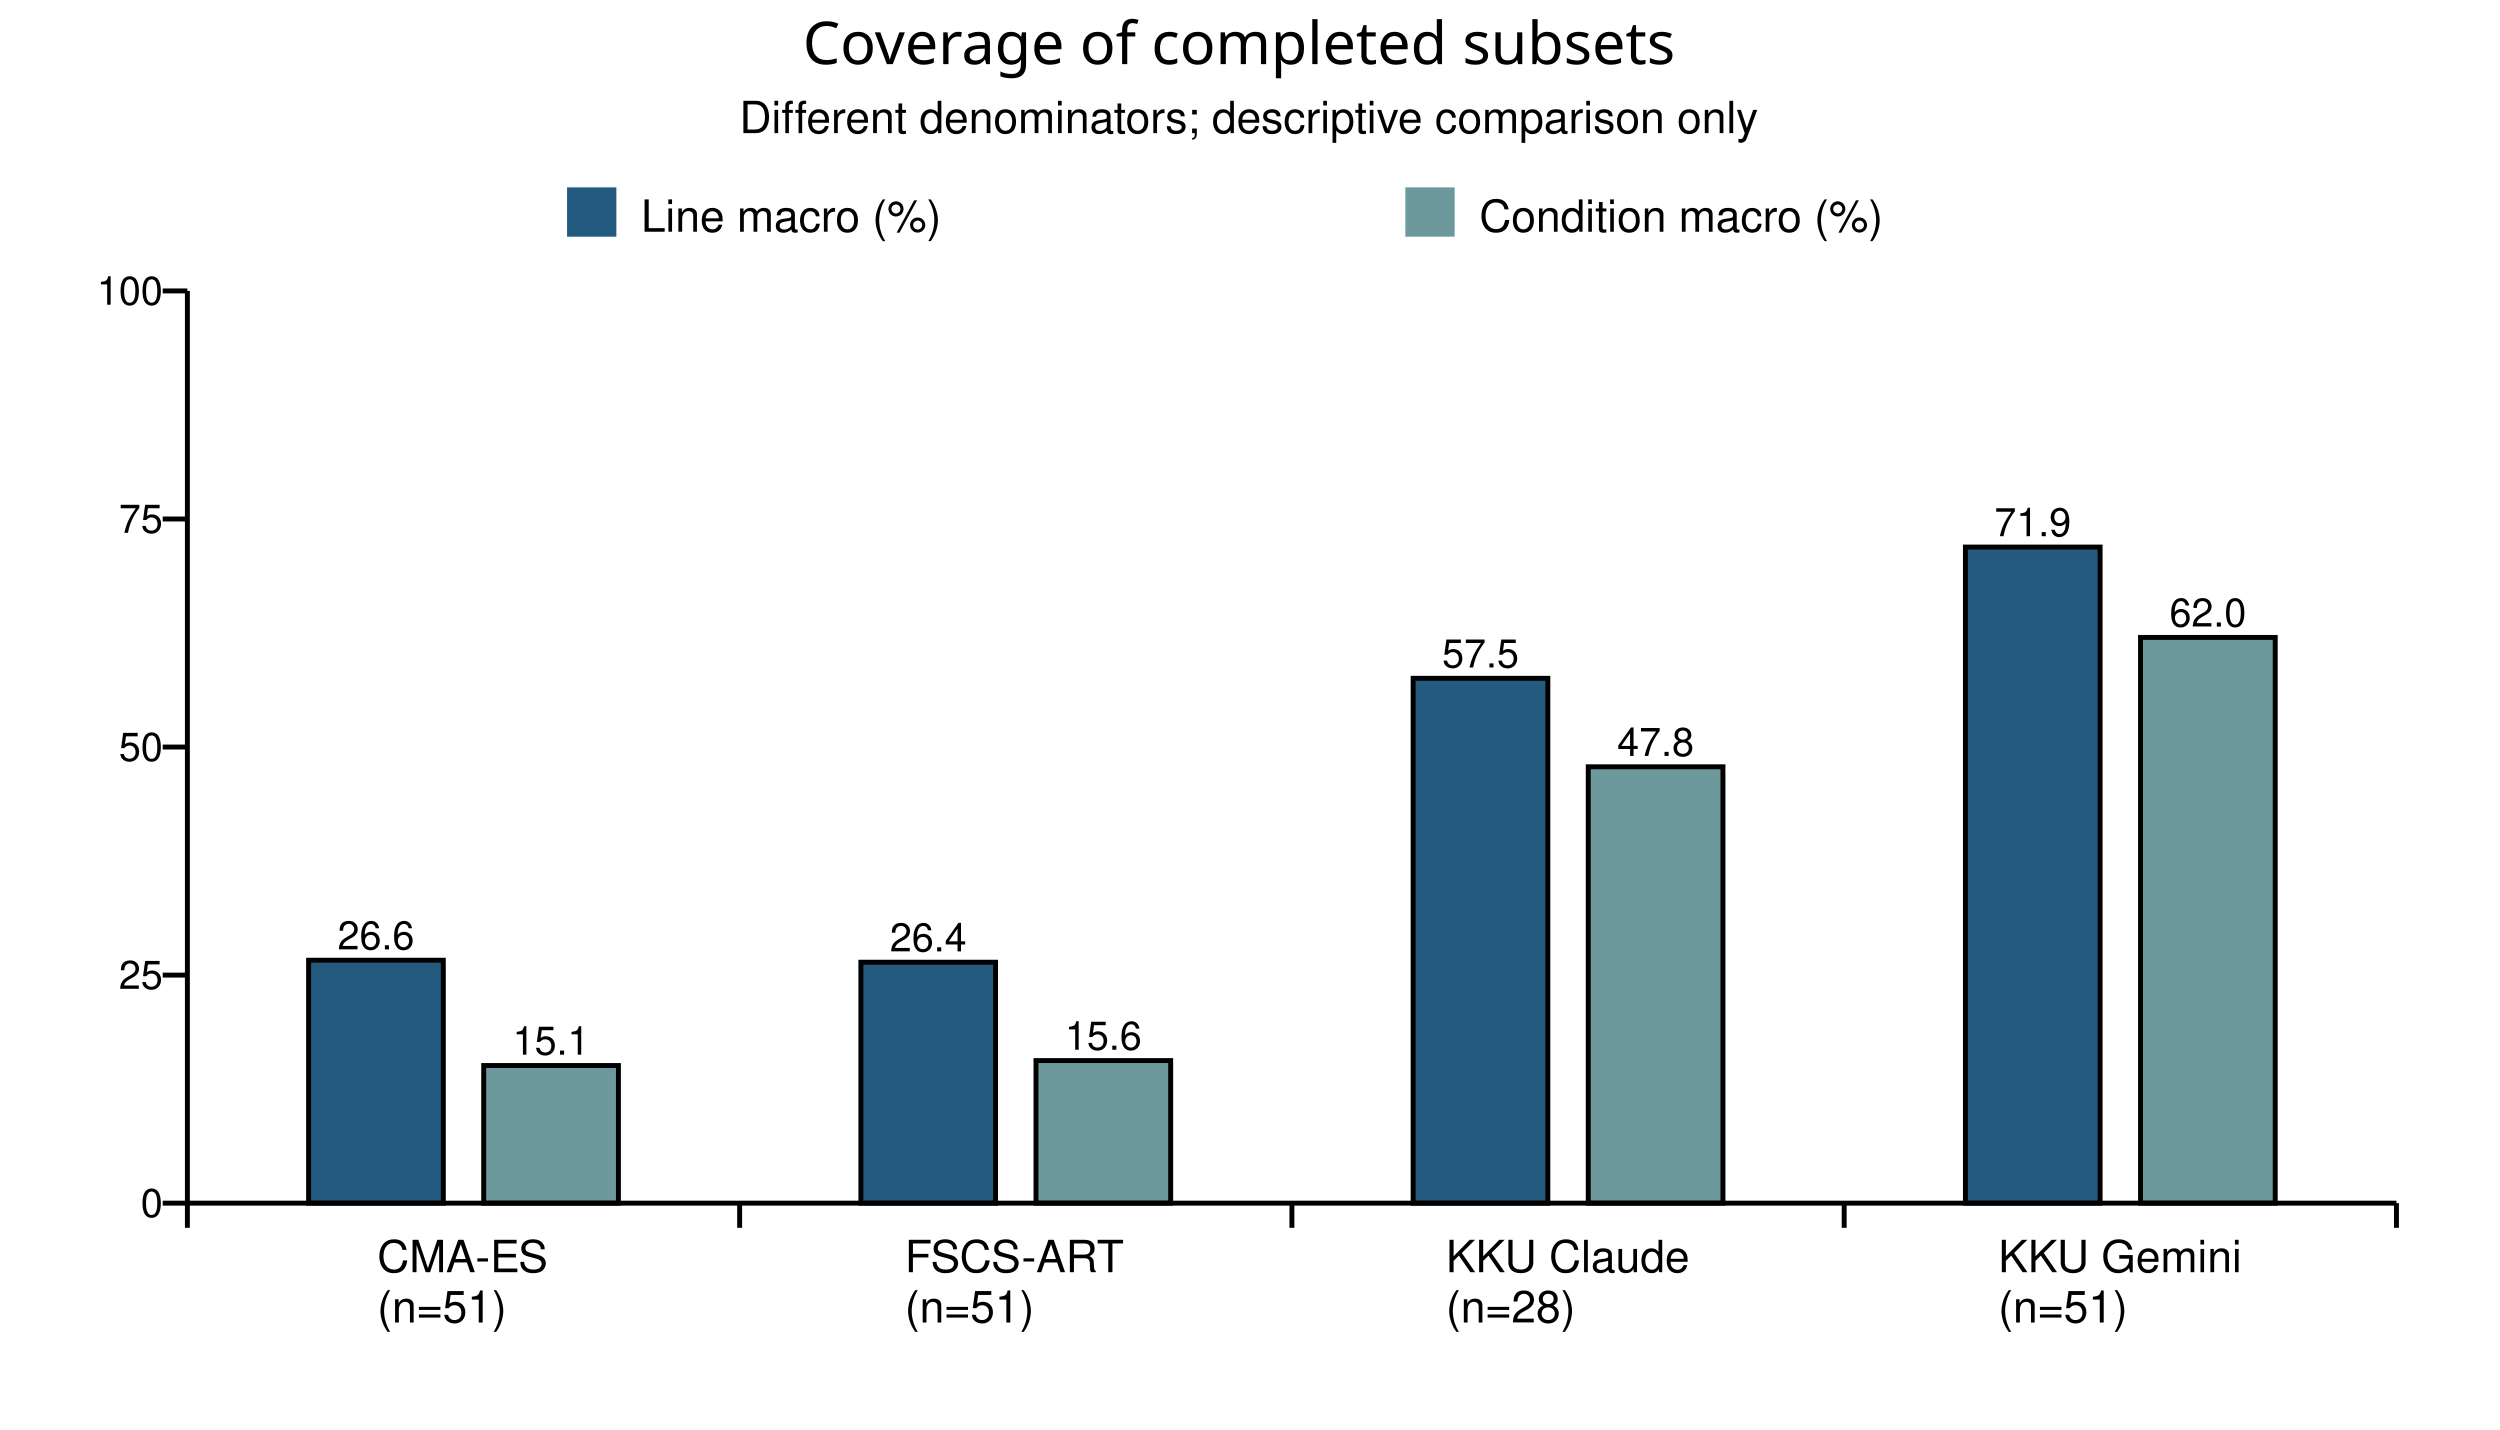
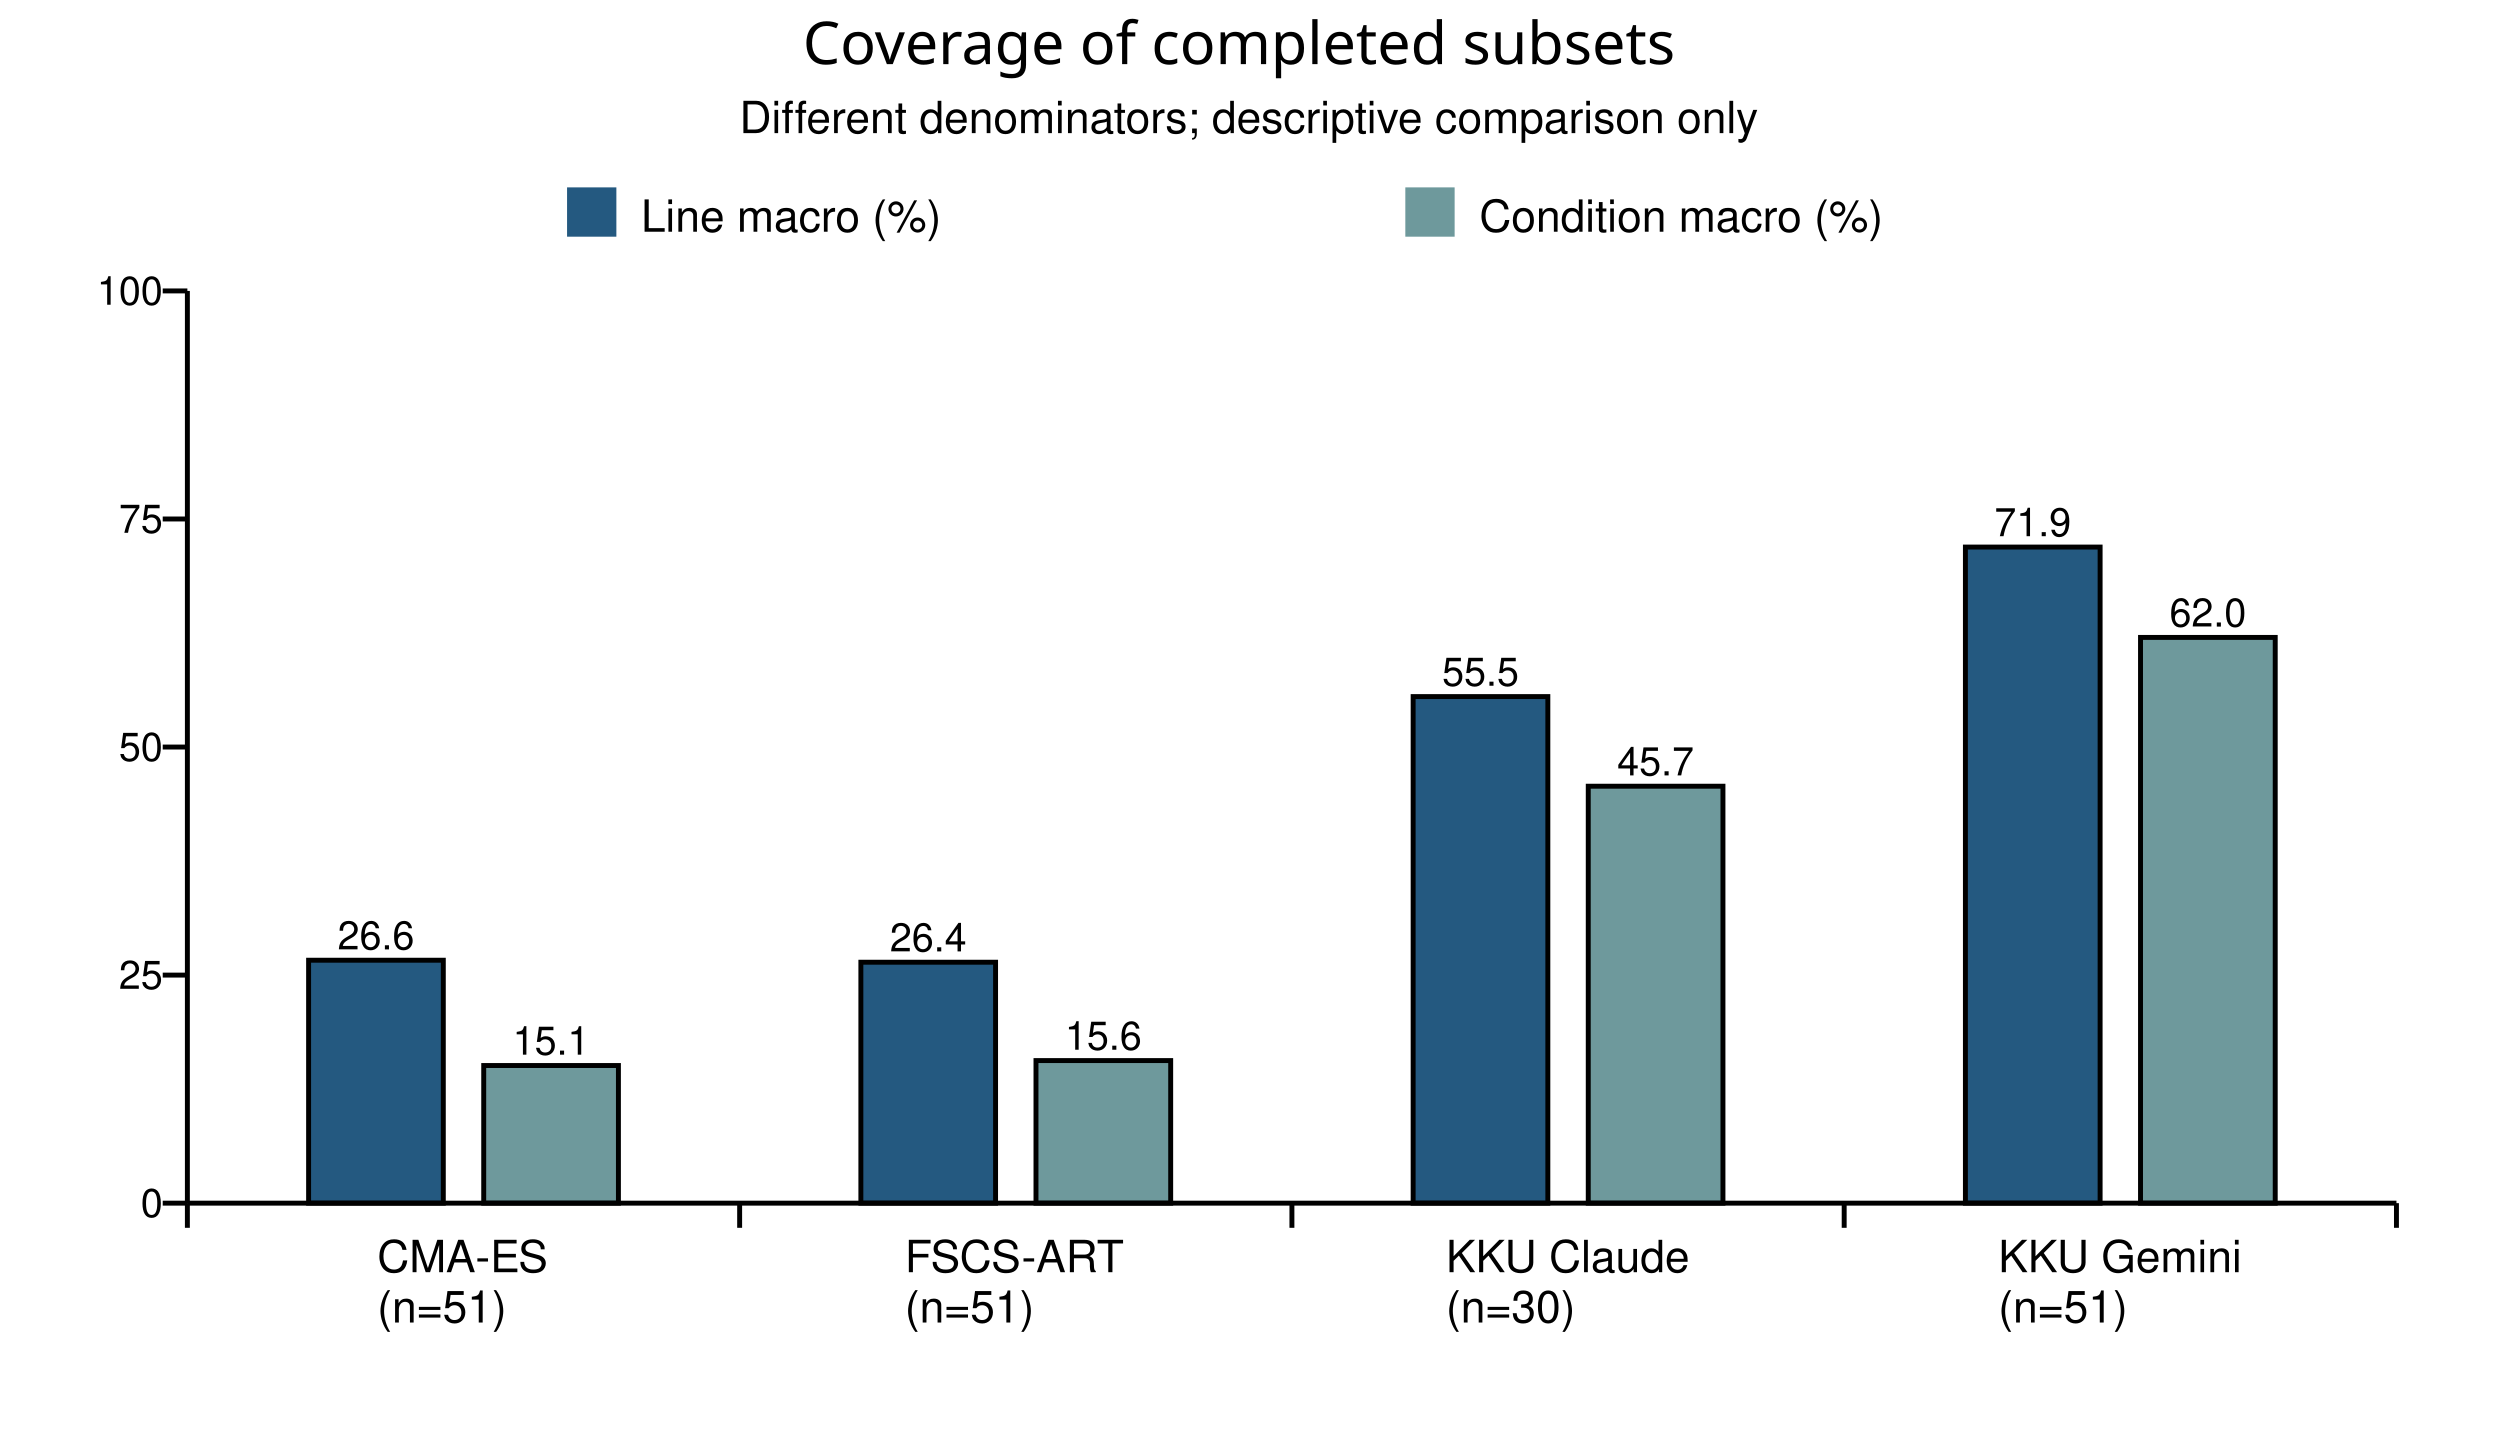
<svg xmlns="http://www.w3.org/2000/svg" width="507" height="290" preserveAspectRatio="xMinYMin meet" viewBox="0 0 507 290" version="1.0" fill-rule="evenodd">
  <clipPath id="clip">
    <rect x="0" y="0" width="507" height="290" />
  </clipPath>
  <g id="group" transform="scale(1,-1) translate(0,-290)" style="clip-path: url(#clip)">
    <g transform="">
      <text x="162.81" y="277" style="font-family: Helvetica-Bold; font-size: 12px;fill: rgb(0%,0%,0%); stroke:none;" transform="translate(0,554) scale(1,-1)">Coverage of completed subsets</text>
      <text x="149.964" y="263" style="font-family: Helvetica; font-size: 9px;fill: rgb(0%,0%,0%); stroke:none;" transform="translate(0,526) scale(1,-1)">Different denominators; descriptive comparison only</text>
      <g transform="">
        <g transform="">
          <rect x="62.585" y="46.0" width="27.317" height="49.266" style="stroke: rgb(0%,0%,0%); stroke-linecap: butt; stroke-width: 1; fill: rgb(14%,35%,50%); fill-rule: evenodd;" />
          <rect x="174.585" y="46.0" width="27.317" height="48.861" style="stroke: rgb(0%,0%,0%); stroke-linecap: butt; stroke-width: 1; fill: rgb(14%,35%,50%); fill-rule: evenodd;" />
-           <rect x="286.585" y="46.0" width="27.317" height="106.438" style="stroke: rgb(0%,0%,0%); stroke-linecap: butt; stroke-width: 1; fill: rgb(14%,35%,50%); fill-rule: evenodd;" />
+           <rect x="286.585" y="46.0" width="27.317" height="102.732" style="stroke: rgb(0%,0%,0%); stroke-linecap: butt; stroke-width: 1; fill: rgb(14%,35%,50%); fill-rule: evenodd;" />
          <rect x="398.585" y="46.0" width="27.317" height="133.056" style="stroke: rgb(0%,0%,0%); stroke-linecap: butt; stroke-width: 1; fill: rgb(14%,35%,50%); fill-rule: evenodd;" />
          <rect x="98.098" y="46.0" width="27.317" height="27.913" style="stroke: rgb(0%,0%,0%); stroke-linecap: butt; stroke-width: 1; fill: rgb(43%,60%,61%); fill-rule: evenodd;" />
          <rect x="210.098" y="46.0" width="27.317" height="28.915" style="stroke: rgb(0%,0%,0%); stroke-linecap: butt; stroke-width: 1; fill: rgb(43%,60%,61%); fill-rule: evenodd;" />
-           <rect x="322.098" y="46.0" width="27.317" height="88.493" style="stroke: rgb(0%,0%,0%); stroke-linecap: butt; stroke-width: 1; fill: rgb(43%,60%,61%); fill-rule: evenodd;" />
+           <rect x="322.098" y="46.0" width="27.317" height="84.555" style="stroke: rgb(0%,0%,0%); stroke-linecap: butt; stroke-width: 1; fill: rgb(43%,60%,61%); fill-rule: evenodd;" />
          <rect x="434.098" y="46.0" width="27.317" height="114.732" style="stroke: rgb(0%,0%,0%); stroke-linecap: butt; stroke-width: 1; fill: rgb(43%,60%,61%); fill-rule: evenodd;" />
          <g transform="">
            <g transform=" matrix(1,0,0,1,76.2439,100.2663)">
              <text x="-7.784" y="-3.2" style="font-family: Helvetica; font-size: 8px;fill: rgb(0%,0%,0%); stroke:none;" transform="translate(0,-6) scale(1,-1)">26.6</text>
            </g>
            <g transform=" matrix(1,0,0,1,188.2439,99.86095)">
              <text x="-7.784" y="-3.2" style="font-family: Helvetica; font-size: 8px;fill: rgb(0%,0%,0%); stroke:none;" transform="translate(0,-6) scale(1,-1)">26.4</text>
            </g>
-             <g transform=" matrix(1,0,0,1,300.2439,157.4377)">
-               <text x="-7.784" y="-3.2" style="font-family: Helvetica; font-size: 8px;fill: rgb(0%,0%,0%); stroke:none;" transform="translate(0,-6) scale(1,-1)">57.5</text>
+             <g transform=" matrix(1,0,0,1,300.2439,153.7315)">
+               <text x="-7.784" y="-3.2" style="font-family: Helvetica; font-size: 8px;fill: rgb(0%,0%,0%); stroke:none;" transform="translate(0,-6) scale(1,-1)">55.5</text>
            </g>
            <g transform=" matrix(1,0,0,1,412.2439,184.0563)">
              <text x="-7.784" y="-3.2" style="font-family: Helvetica; font-size: 8px;fill: rgb(0%,0%,0%); stroke:none;" transform="translate(0,-6) scale(1,-1)">71.9</text>
            </g>
            <g transform=" matrix(1,0,0,1,111.7561,78.91302)">
              <text x="-7.784" y="-3.2" style="font-family: Helvetica; font-size: 8px;fill: rgb(0%,0%,0%); stroke:none;" transform="translate(0,-6) scale(1,-1)">15.1</text>
            </g>
            <g transform=" matrix(1,0,0,1,223.7561,79.91504)">
              <text x="-7.784" y="-3.2" style="font-family: Helvetica; font-size: 8px;fill: rgb(0%,0%,0%); stroke:none;" transform="translate(0,-6) scale(1,-1)">15.6</text>
            </g>
-             <g transform=" matrix(1,0,0,1,335.7561,139.4931)">
-               <text x="-7.784" y="-3.2" style="font-family: Helvetica; font-size: 8px;fill: rgb(0%,0%,0%); stroke:none;" transform="translate(0,-6) scale(1,-1)">47.8</text>
+             <g transform=" matrix(1,0,0,1,335.7561,135.5546)">
+               <text x="-7.784" y="-3.2" style="font-family: Helvetica; font-size: 8px;fill: rgb(0%,0%,0%); stroke:none;" transform="translate(0,-6) scale(1,-1)">45.7</text>
            </g>
            <g transform=" matrix(1,0,0,1,447.7561,165.7322)">
              <text x="-7.784" y="-3.2" style="font-family: Helvetica; font-size: 8px;fill: rgb(0%,0%,0%); stroke:none;" transform="translate(0,-6) scale(1,-1)">62.0</text>
            </g>
          </g>
        </g>
        <g transform="">
          <g transform="">
            <path d="M 38,46 L 486,46 Z" style="stroke: rgb(0%,0%,0%); stroke-linecap: butt; stroke-width: 1;" />
          </g>
          <g transform="">
            <path d="M 38,46 L 38,41 Z" style="stroke: rgb(0%,0%,0%); stroke-linecap: butt; stroke-width: 1;" />
            <path d="M 150,46 L 150,41 Z" style="stroke: rgb(0%,0%,0%); stroke-linecap: butt; stroke-width: 1;" />
            <path d="M 262,46 L 262,41 Z" style="stroke: rgb(0%,0%,0%); stroke-linecap: butt; stroke-width: 1;" />
            <path d="M 374,46 L 374,41 Z" style="stroke: rgb(0%,0%,0%); stroke-linecap: butt; stroke-width: 1;" />
            <path d="M 486,46 L 486,41 Z" style="stroke: rgb(0%,0%,0%); stroke-linecap: butt; stroke-width: 1;" />
          </g>
          <g transform="">
            <g transform=" matrix(1,0,0,1,94,41)">
              <text x="-17.501" y="-9.0" style="font-family: Helvetica; font-size: 9px;fill: rgb(0%,0%,0%); stroke:none;" transform="translate(0,-18) scale(1,-1)">CMA-ES</text>
              <text x="-17.501" y="-19.8" style="font-family: Helvetica; font-size: 9px;fill: rgb(0%,0%,0%); stroke:none;" transform="translate(0,-39) scale(1,-1)">(n=51)</text>
            </g>
            <g transform=" matrix(1,0,0,1,206,41)">
              <text x="-22.5" y="-9.0" style="font-family: Helvetica; font-size: 9px;fill: rgb(0%,0%,0%); stroke:none;" transform="translate(0,-18) scale(1,-1)">FSCS-ART</text>
              <text x="-22.5" y="-19.8" style="font-family: Helvetica; font-size: 9px;fill: rgb(0%,0%,0%); stroke:none;" transform="translate(0,-39) scale(1,-1)">(n=51)</text>
            </g>
            <g transform=" matrix(1,0,0,1,318,41)">
              <text x="-24.759" y="-9.0" style="font-family: Helvetica; font-size: 9px;fill: rgb(0%,0%,0%); stroke:none;" transform="translate(0,-18) scale(1,-1)">KKU Claude</text>
-               <text x="-24.759" y="-19.8" style="font-family: Helvetica; font-size: 9px;fill: rgb(0%,0%,0%); stroke:none;" transform="translate(0,-39) scale(1,-1)">(n=28)</text>
+               <text x="-24.759" y="-19.8" style="font-family: Helvetica; font-size: 9px;fill: rgb(0%,0%,0%); stroke:none;" transform="translate(0,-39) scale(1,-1)">(n=30)</text>
            </g>
            <g transform=" matrix(1,0,0,1,430,41)">
              <text x="-24.755" y="-9.0" style="font-family: Helvetica; font-size: 9px;fill: rgb(0%,0%,0%); stroke:none;" transform="translate(0,-18) scale(1,-1)">KKU Gemini</text>
              <text x="-24.755" y="-19.8" style="font-family: Helvetica; font-size: 9px;fill: rgb(0%,0%,0%); stroke:none;" transform="translate(0,-39) scale(1,-1)">(n=51)</text>
            </g>
          </g>
        </g>
        <g transform="">
          <g transform="">
            <path d="M 38,46 L 38,231 Z" style="stroke: rgb(0%,0%,0%); stroke-linecap: butt; stroke-width: 1;" />
          </g>
          <g transform="">
            <path d="M 38,46 L 33,46 Z" style="stroke: rgb(0%,0%,0%); stroke-linecap: butt; stroke-width: 1;" />
            <path d="M 38,92.25 L 33,92.25 Z" style="stroke: rgb(0%,0%,0%); stroke-linecap: butt; stroke-width: 1;" />
            <path d="M 38,138.5 L 33,138.5 Z" style="stroke: rgb(0%,0%,0%); stroke-linecap: butt; stroke-width: 1;" />
            <path d="M 38,184.75 L 33,184.75 Z" style="stroke: rgb(0%,0%,0%); stroke-linecap: butt; stroke-width: 1;" />
            <path d="M 38,231 L 33,231 Z" style="stroke: rgb(0%,0%,0%); stroke-linecap: butt; stroke-width: 1;" />
          </g>
          <g transform="">
            <g transform=" matrix(1,0,0,1,33,46)">
              <text x="-4.448" y="-3.2" style="font-family: Helvetica; font-size: 8px;fill: rgb(0%,0%,0%); stroke:none;" transform="translate(0,-6) scale(1,-1)">0</text>
            </g>
            <g transform=" matrix(1,0,0,1,33,92.25)">
              <text x="-8.896" y="-3.2" style="font-family: Helvetica; font-size: 8px;fill: rgb(0%,0%,0%); stroke:none;" transform="translate(0,-6) scale(1,-1)">25</text>
            </g>
            <g transform=" matrix(1,0,0,1,33,138.5)">
              <text x="-8.896" y="-3.2" style="font-family: Helvetica; font-size: 8px;fill: rgb(0%,0%,0%); stroke:none;" transform="translate(0,-6) scale(1,-1)">50</text>
            </g>
            <g transform=" matrix(1,0,0,1,33,184.75)">
              <text x="-8.896" y="-3.2" style="font-family: Helvetica; font-size: 8px;fill: rgb(0%,0%,0%); stroke:none;" transform="translate(0,-6) scale(1,-1)">75</text>
            </g>
            <g transform=" matrix(1,0,0,1,33,231)">
              <text x="-13.344" y="-3.2" style="font-family: Helvetica; font-size: 8px;fill: rgb(0%,0%,0%); stroke:none;" transform="translate(0,-6) scale(1,-1)">100</text>
            </g>
          </g>
        </g>
      </g>
      <rect x="115" y="242" width="10" height="10" style="stroke: none; stroke-linecap: butt; stroke-width: 1; fill: rgb(14%,35%,50%); fill-rule: evenodd;" />
      <text x="130" y="243" style="font-family: Helvetica; font-size: 9px;fill: rgb(0%,0%,0%); stroke:none;" transform="translate(0,486) scale(1,-1)">Line macro (%)</text>
      <rect x="285" y="242" width="10" height="10" style="stroke: none; stroke-linecap: butt; stroke-width: 1; fill: rgb(43%,60%,61%); fill-rule: evenodd;" />
      <text x="300" y="243" style="font-family: Helvetica; font-size: 9px;fill: rgb(0%,0%,0%); stroke:none;" transform="translate(0,486) scale(1,-1)">Condition macro (%)</text>
    </g>
  </g>
</svg>
